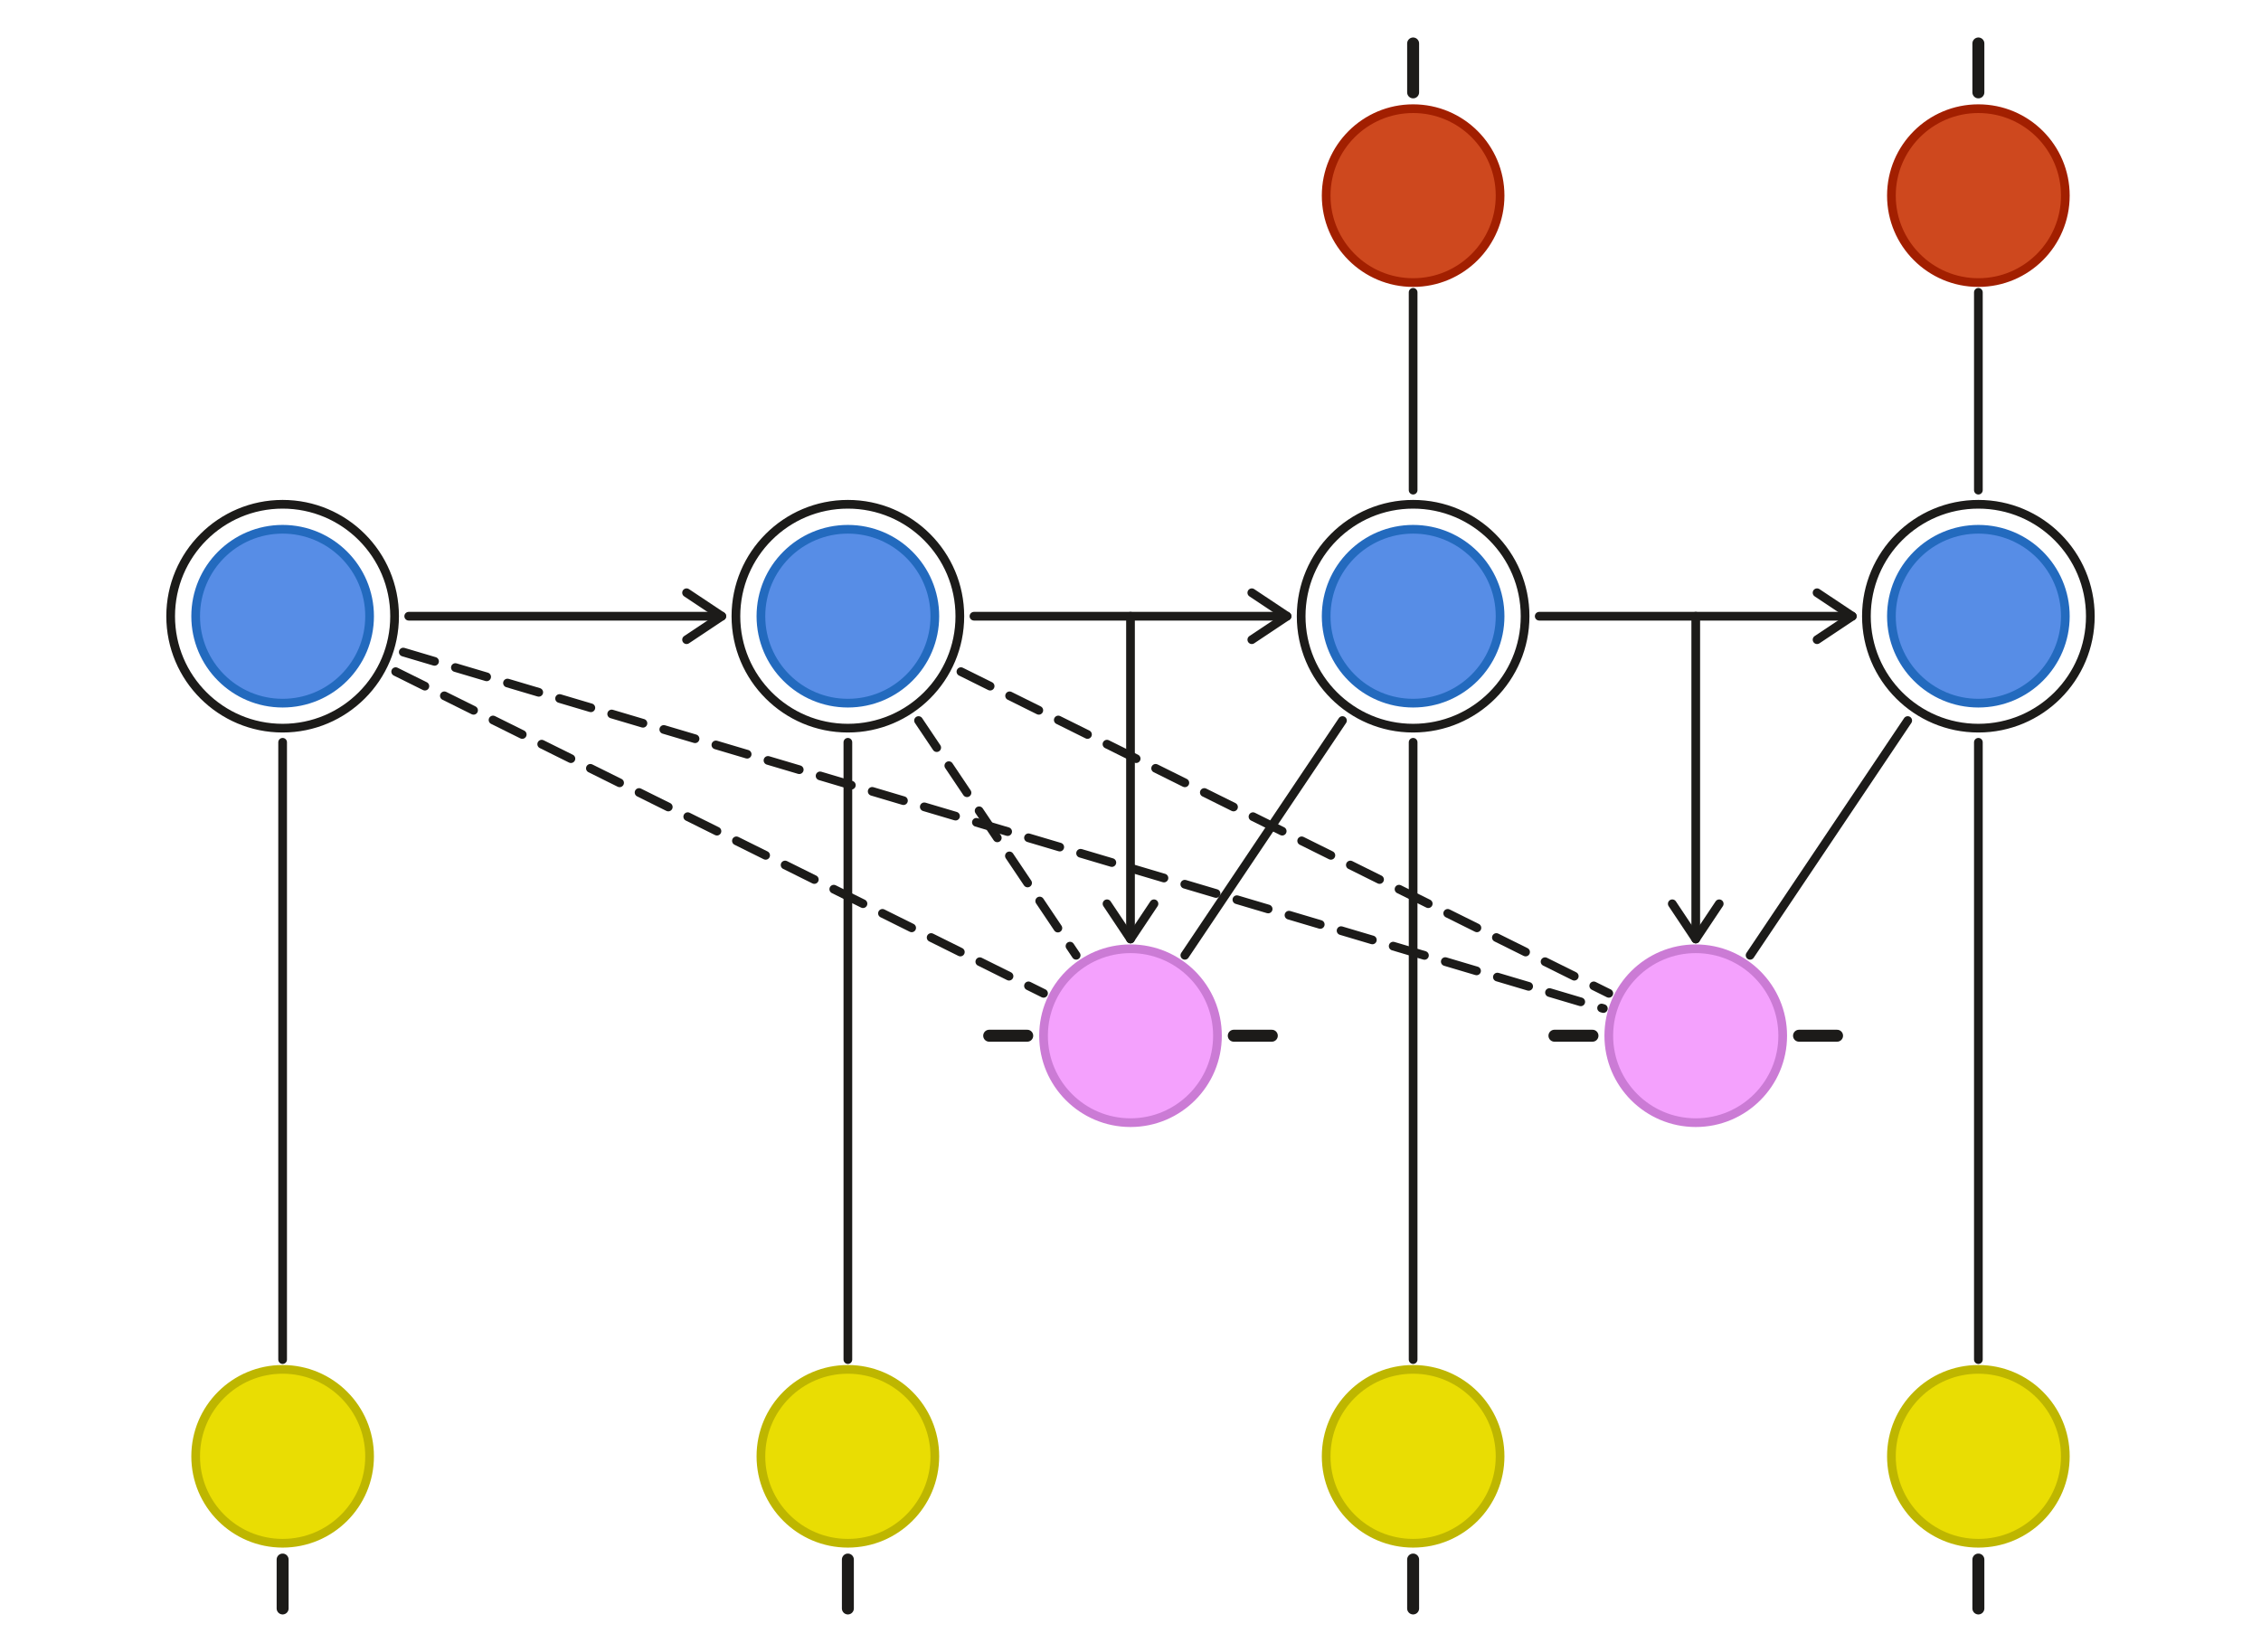
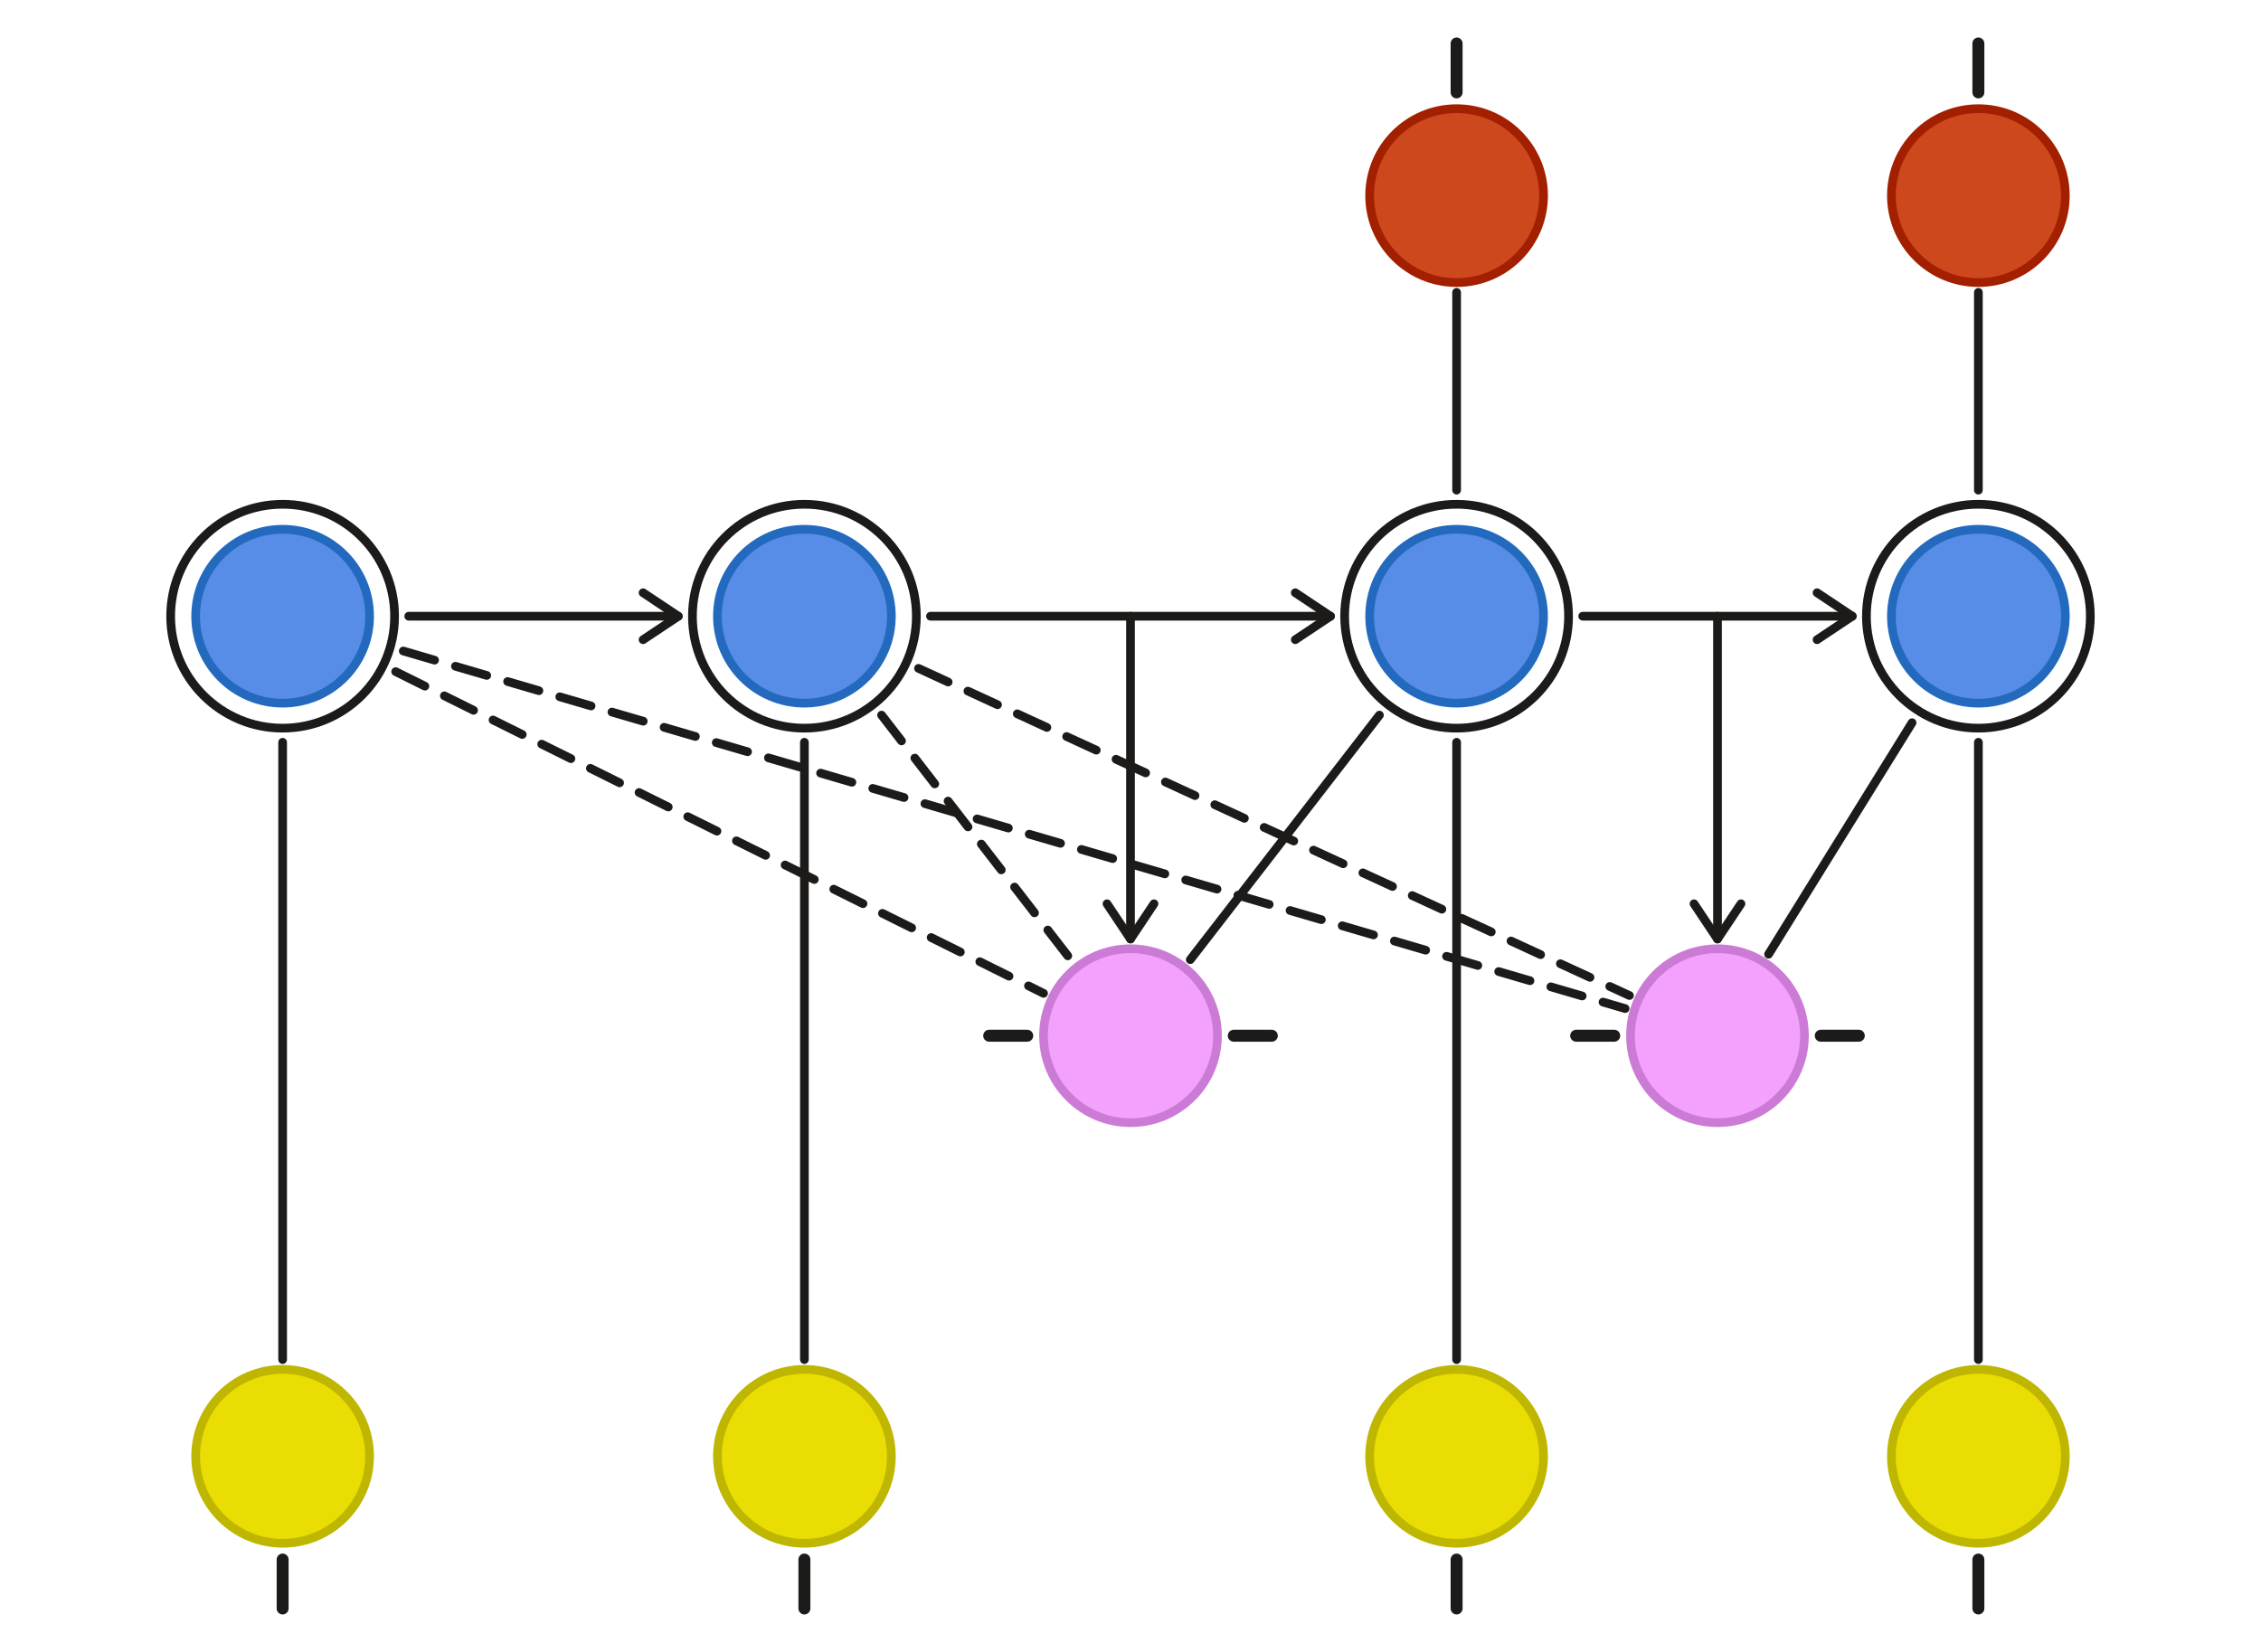
<svg xmlns="http://www.w3.org/2000/svg" viewBox="0 0 208 152" width="416" height="304" role="img">
  <defs>
    <marker id="arr-rnn_attention" viewBox="0 0 10 10" refX="8" refY="5" markerUnits="userSpaceOnUse" markerWidth="5.4" markerHeight="5.4" orient="auto-start-reverse">
      <path d="M2 1L8 5L2 9" fill="none" stroke="#1C1B19" stroke-width="1.481" stroke-linecap="round" stroke-linejoin="round" />
    </marker>
  </defs>
  <g fill="none" stroke="#1C1B19" stroke-width="0.8" stroke-linecap="round" stroke-linejoin="round">
    <line x1="26" y1="125.1" x2="26" y2="68.3" />
-     <line x1="78" y1="125.1" x2="78" y2="68.3" />
-     <line x1="130" y1="125.1" x2="130" y2="68.3" />
+     <line x1="74" y1="125.1" x2="74" y2="68.3" />
+     <line x1="134" y1="125.1" x2="134" y2="68.3" />
    <line x1="182" y1="125.1" x2="182" y2="68.3" />
-     <line x1="130" y1="45.1" x2="130" y2="26.9" />
+     <line x1="134" y1="45.1" x2="134" y2="26.9" />
    <line x1="182" y1="45.1" x2="182" y2="26.9" />
-     <line x1="109" y1="87.9" x2="123.5" y2="66.3" />
-     <line x1="161" y1="87.9" x2="175.5" y2="66.3" />
+     <line x1="109.5" y1="88.3" x2="126.9" y2="65.8" />
+     <line x1="162.7" y1="87.8" x2="175.9" y2="66.5" />
  </g>
  <g fill="none" stroke="#1C1B19" stroke-width="0.8" stroke-linecap="round" stroke-linejoin="round" stroke-dasharray="3 2">
    <line x1="36.4" y1="61.8" x2="96" y2="91.4" />
-     <line x1="84.5" y1="66.3" x2="99" y2="87.9" />
-     <line x1="37.1" y1="60" x2="147.5" y2="92.8" />
-     <line x1="88.4" y1="61.8" x2="148" y2="91.4" />
+     <line x1="81.1" y1="65.8" x2="98.5" y2="88.3" />
+     <line x1="37.1" y1="59.9" x2="149.5" y2="92.8" />
+     <line x1="84.5" y1="61.5" x2="149.9" y2="91.6" />
  </g>
  <g fill="none" stroke="#1C1B19" stroke-width="0.8" stroke-linecap="round" stroke-linejoin="round">
-     <line x1="89.6" y1="56.7" x2="118.4" y2="56.7" marker-end="url(#arr-rnn_attention)" />
-     <line x1="37.6" y1="56.7" x2="66.4" y2="56.7" marker-end="url(#arr-rnn_attention)" />
-     <line x1="141.6" y1="56.7" x2="170.4" y2="56.7" marker-end="url(#arr-rnn_attention)" />
+     <line x1="85.6" y1="56.7" x2="122.4" y2="56.7" marker-end="url(#arr-rnn_attention)" />
+     <line x1="37.6" y1="56.7" x2="62.4" y2="56.7" marker-end="url(#arr-rnn_attention)" />
+     <line x1="145.6" y1="56.7" x2="170.4" y2="56.7" marker-end="url(#arr-rnn_attention)" />
    <line x1="104" y1="56.7" x2="104" y2="86.4" marker-end="url(#arr-rnn_attention)" />
-     <line x1="156" y1="56.7" x2="156" y2="86.4" marker-end="url(#arr-rnn_attention)" />
+     <line x1="158" y1="56.7" x2="158" y2="86.4" marker-end="url(#arr-rnn_attention)" />
  </g>
  <circle cx="26" cy="134" r="8" fill="#E9DD03" stroke="#BEB600" stroke-width="0.8" />
  <g stroke="#1C1B19" stroke-width="1.1" stroke-linecap="round">
    <line x1="26" y1="143.5" x2="26" y2="148" />
  </g>
-   <circle cx="78" cy="134" r="8" fill="#E9DD03" stroke="#BEB600" stroke-width="0.8" />
+   <circle cx="74" cy="134" r="8" fill="#E9DD03" stroke="#BEB600" stroke-width="0.8" />
  <g stroke="#1C1B19" stroke-width="1.1" stroke-linecap="round">
-     <line x1="78" y1="143.5" x2="78" y2="148" />
+     <line x1="74" y1="143.5" x2="74" y2="148" />
  </g>
-   <circle cx="130" cy="134" r="8" fill="#E9DD03" stroke="#BEB600" stroke-width="0.8" />
+   <circle cx="134" cy="134" r="8" fill="#E9DD03" stroke="#BEB600" stroke-width="0.8" />
  <g stroke="#1C1B19" stroke-width="1.1" stroke-linecap="round">
-     <line x1="130" y1="143.5" x2="130" y2="148" />
+     <line x1="134" y1="143.5" x2="134" y2="148" />
  </g>
  <circle cx="182" cy="134" r="8" fill="#E9DD03" stroke="#BEB600" stroke-width="0.8" />
  <g stroke="#1C1B19" stroke-width="1.1" stroke-linecap="round">
    <line x1="182" y1="143.5" x2="182" y2="148" />
  </g>
  <circle cx="26" cy="56.7" r="8" fill="#578DE6" stroke="#236ABE" stroke-width="0.8" />
  <circle cx="26" cy="56.7" r="10.3" fill="none" stroke="#1C1B19" stroke-width="0.8" />
-   <circle cx="78" cy="56.7" r="8" fill="#578DE6" stroke="#236ABE" stroke-width="0.8" />
-   <circle cx="78" cy="56.7" r="10.3" fill="none" stroke="#1C1B19" stroke-width="0.8" />
-   <circle cx="130" cy="56.7" r="8" fill="#578DE6" stroke="#236ABE" stroke-width="0.8" />
-   <circle cx="130" cy="56.7" r="10.3" fill="none" stroke="#1C1B19" stroke-width="0.8" />
+   <circle cx="74" cy="56.7" r="8" fill="#578DE6" stroke="#236ABE" stroke-width="0.8" />
+   <circle cx="74" cy="56.7" r="10.3" fill="none" stroke="#1C1B19" stroke-width="0.8" />
+   <circle cx="134" cy="56.7" r="8" fill="#578DE6" stroke="#236ABE" stroke-width="0.8" />
+   <circle cx="134" cy="56.7" r="10.3" fill="none" stroke="#1C1B19" stroke-width="0.8" />
  <circle cx="182" cy="56.7" r="8" fill="#578DE6" stroke="#236ABE" stroke-width="0.8" />
  <circle cx="182" cy="56.7" r="10.3" fill="none" stroke="#1C1B19" stroke-width="0.8" />
  <circle cx="104" cy="95.3" r="8" fill="#F4A1FD" stroke="#CB7BD5" stroke-width="0.8" />
  <g stroke="#1C1B19" stroke-width="1.1" stroke-linecap="round">
    <line x1="113.5" y1="95.3" x2="117" y2="95.3" />
    <line x1="94.5" y1="95.3" x2="91" y2="95.3" />
  </g>
-   <circle cx="156" cy="95.3" r="8" fill="#F4A1FD" stroke="#CB7BD5" stroke-width="0.8" />
+   <circle cx="158" cy="95.3" r="8" fill="#F4A1FD" stroke="#CB7BD5" stroke-width="0.8" />
  <g stroke="#1C1B19" stroke-width="1.1" stroke-linecap="round">
-     <line x1="165.5" y1="95.3" x2="169" y2="95.3" />
-     <line x1="146.5" y1="95.3" x2="143" y2="95.3" />
+     <line x1="167.5" y1="95.3" x2="171" y2="95.3" />
+     <line x1="148.5" y1="95.3" x2="145" y2="95.3" />
  </g>
-   <circle cx="130" cy="18" r="8" fill="#CE481E" stroke="#A21F00" stroke-width="0.8" />
+   <circle cx="134" cy="18" r="8" fill="#CE481E" stroke="#A21F00" stroke-width="0.8" />
  <g stroke="#1C1B19" stroke-width="1.1" stroke-linecap="round">
-     <line x1="130" y1="8.5" x2="130" y2="4" />
+     <line x1="134" y1="8.5" x2="134" y2="4" />
  </g>
  <circle cx="182" cy="18" r="8" fill="#CE481E" stroke="#A21F00" stroke-width="0.8" />
  <g stroke="#1C1B19" stroke-width="1.1" stroke-linecap="round">
    <line x1="182" y1="8.5" x2="182" y2="4" />
  </g>
</svg>
